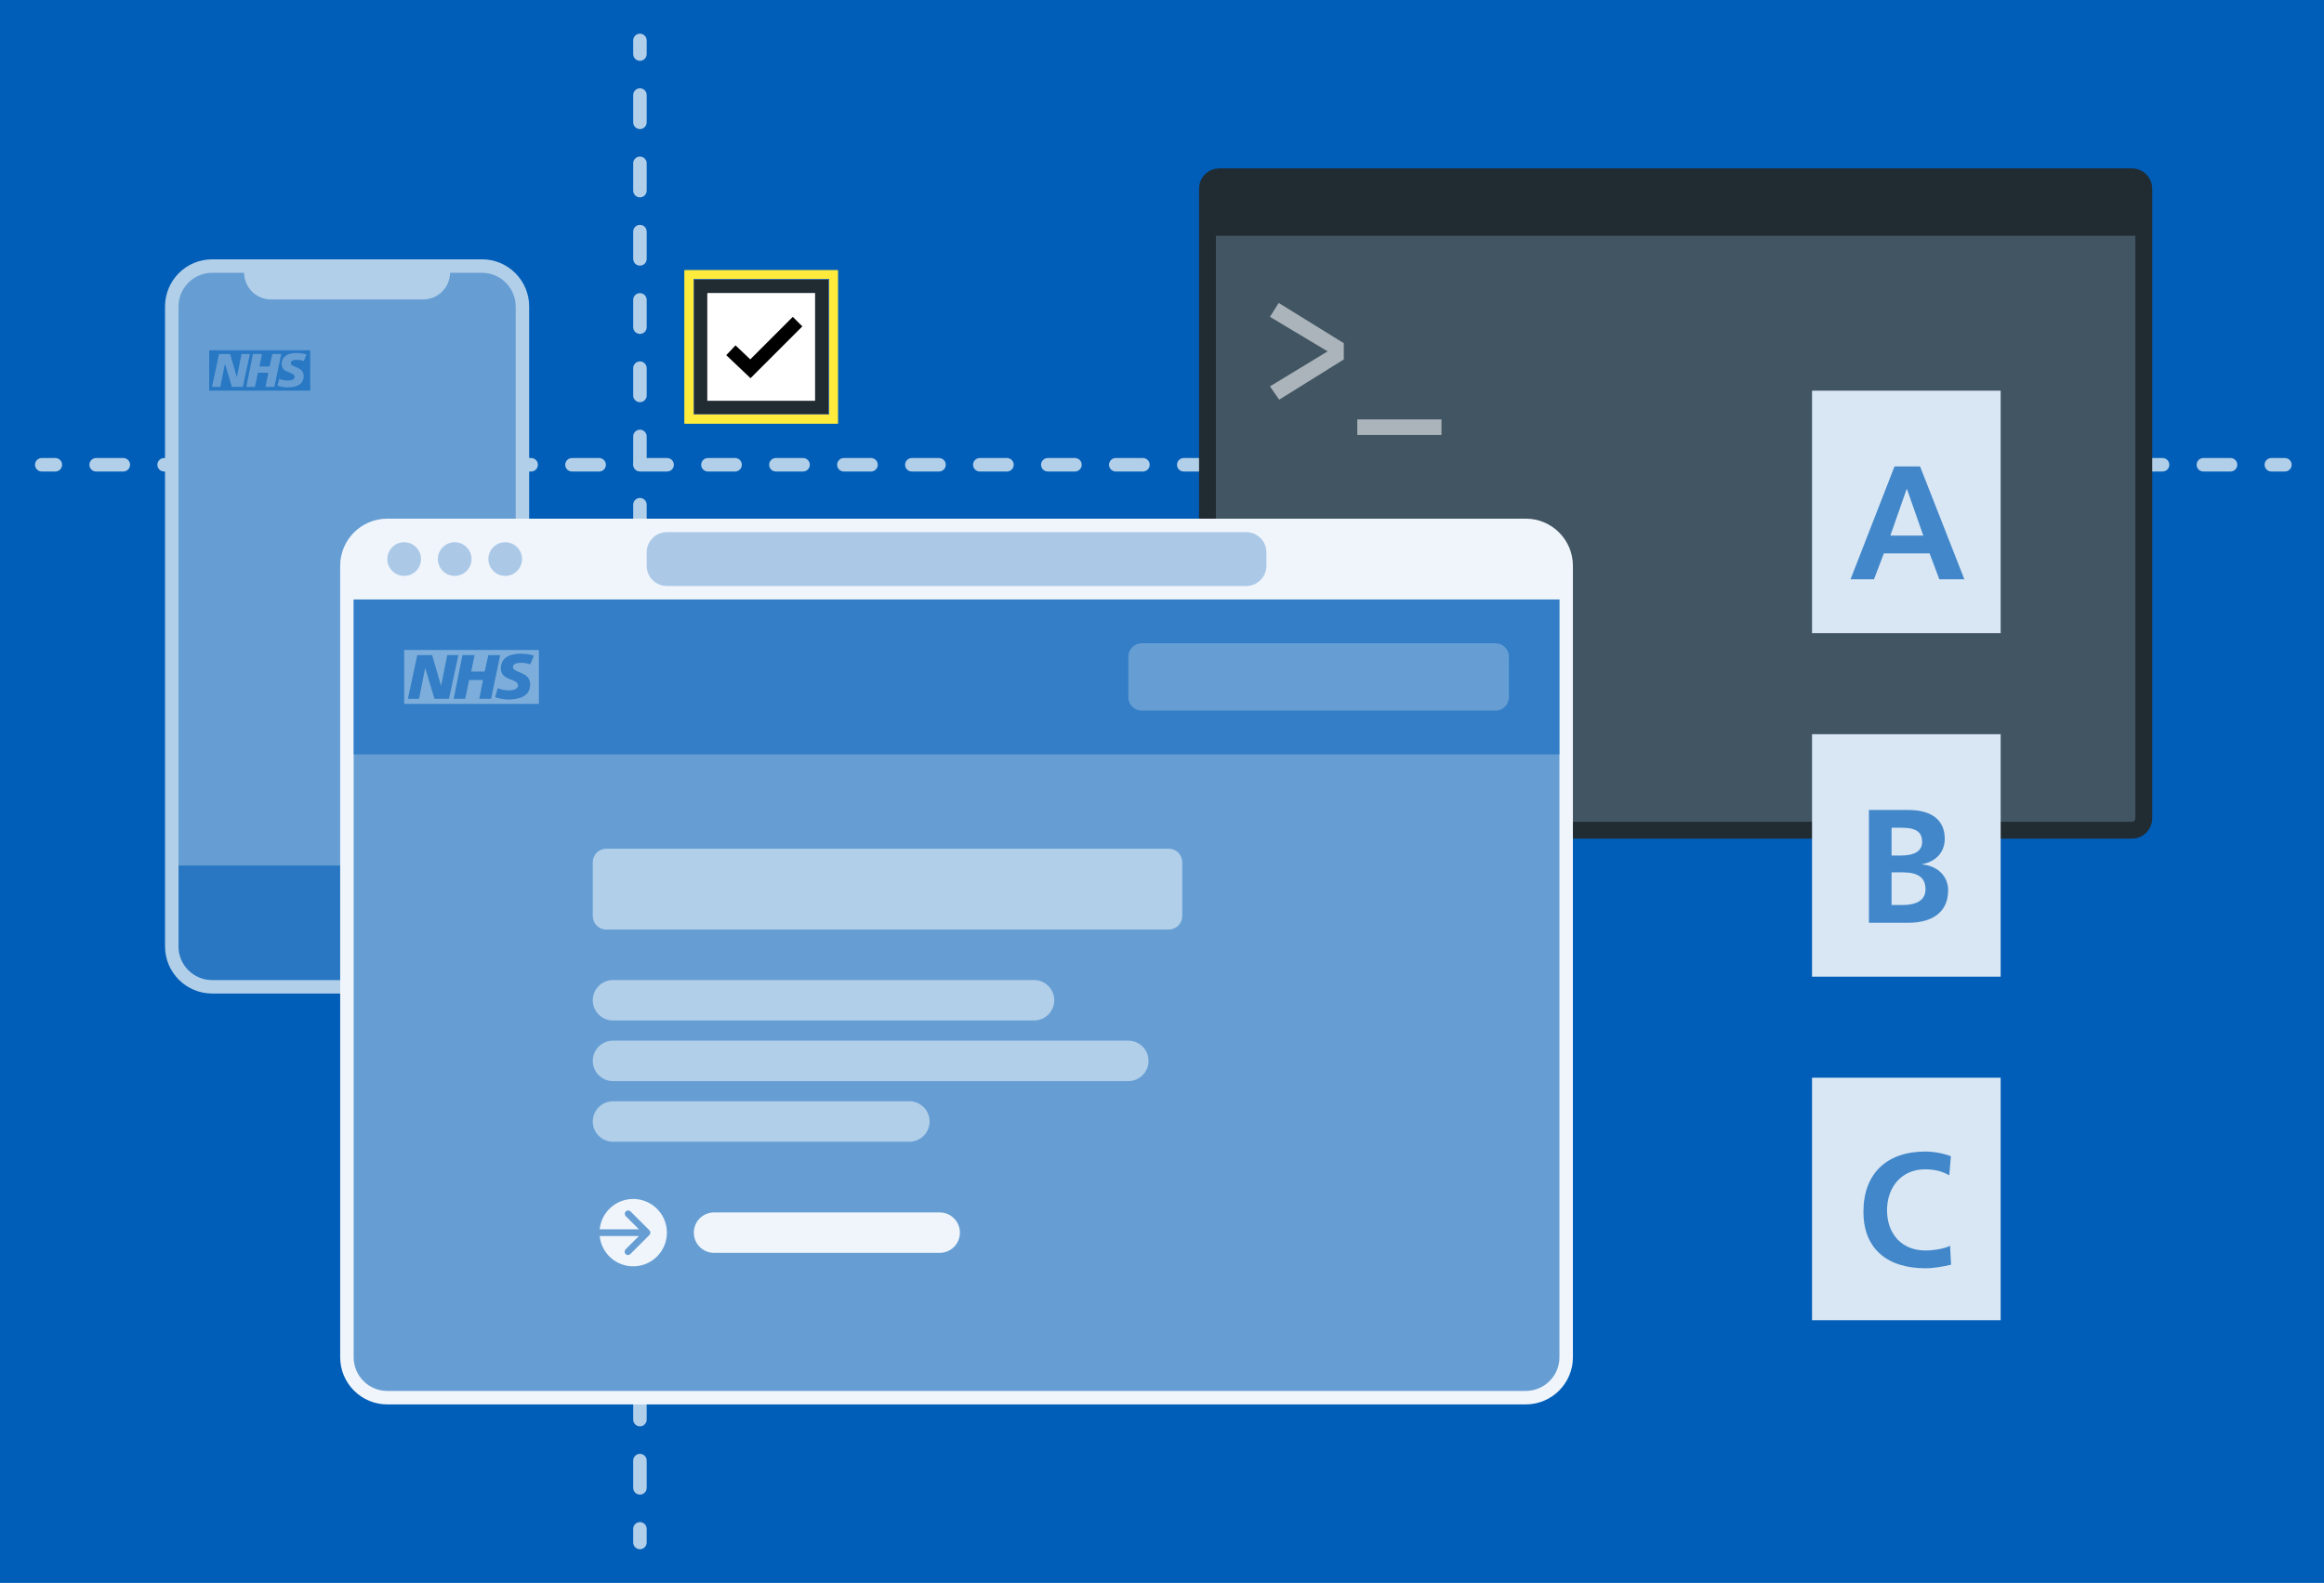
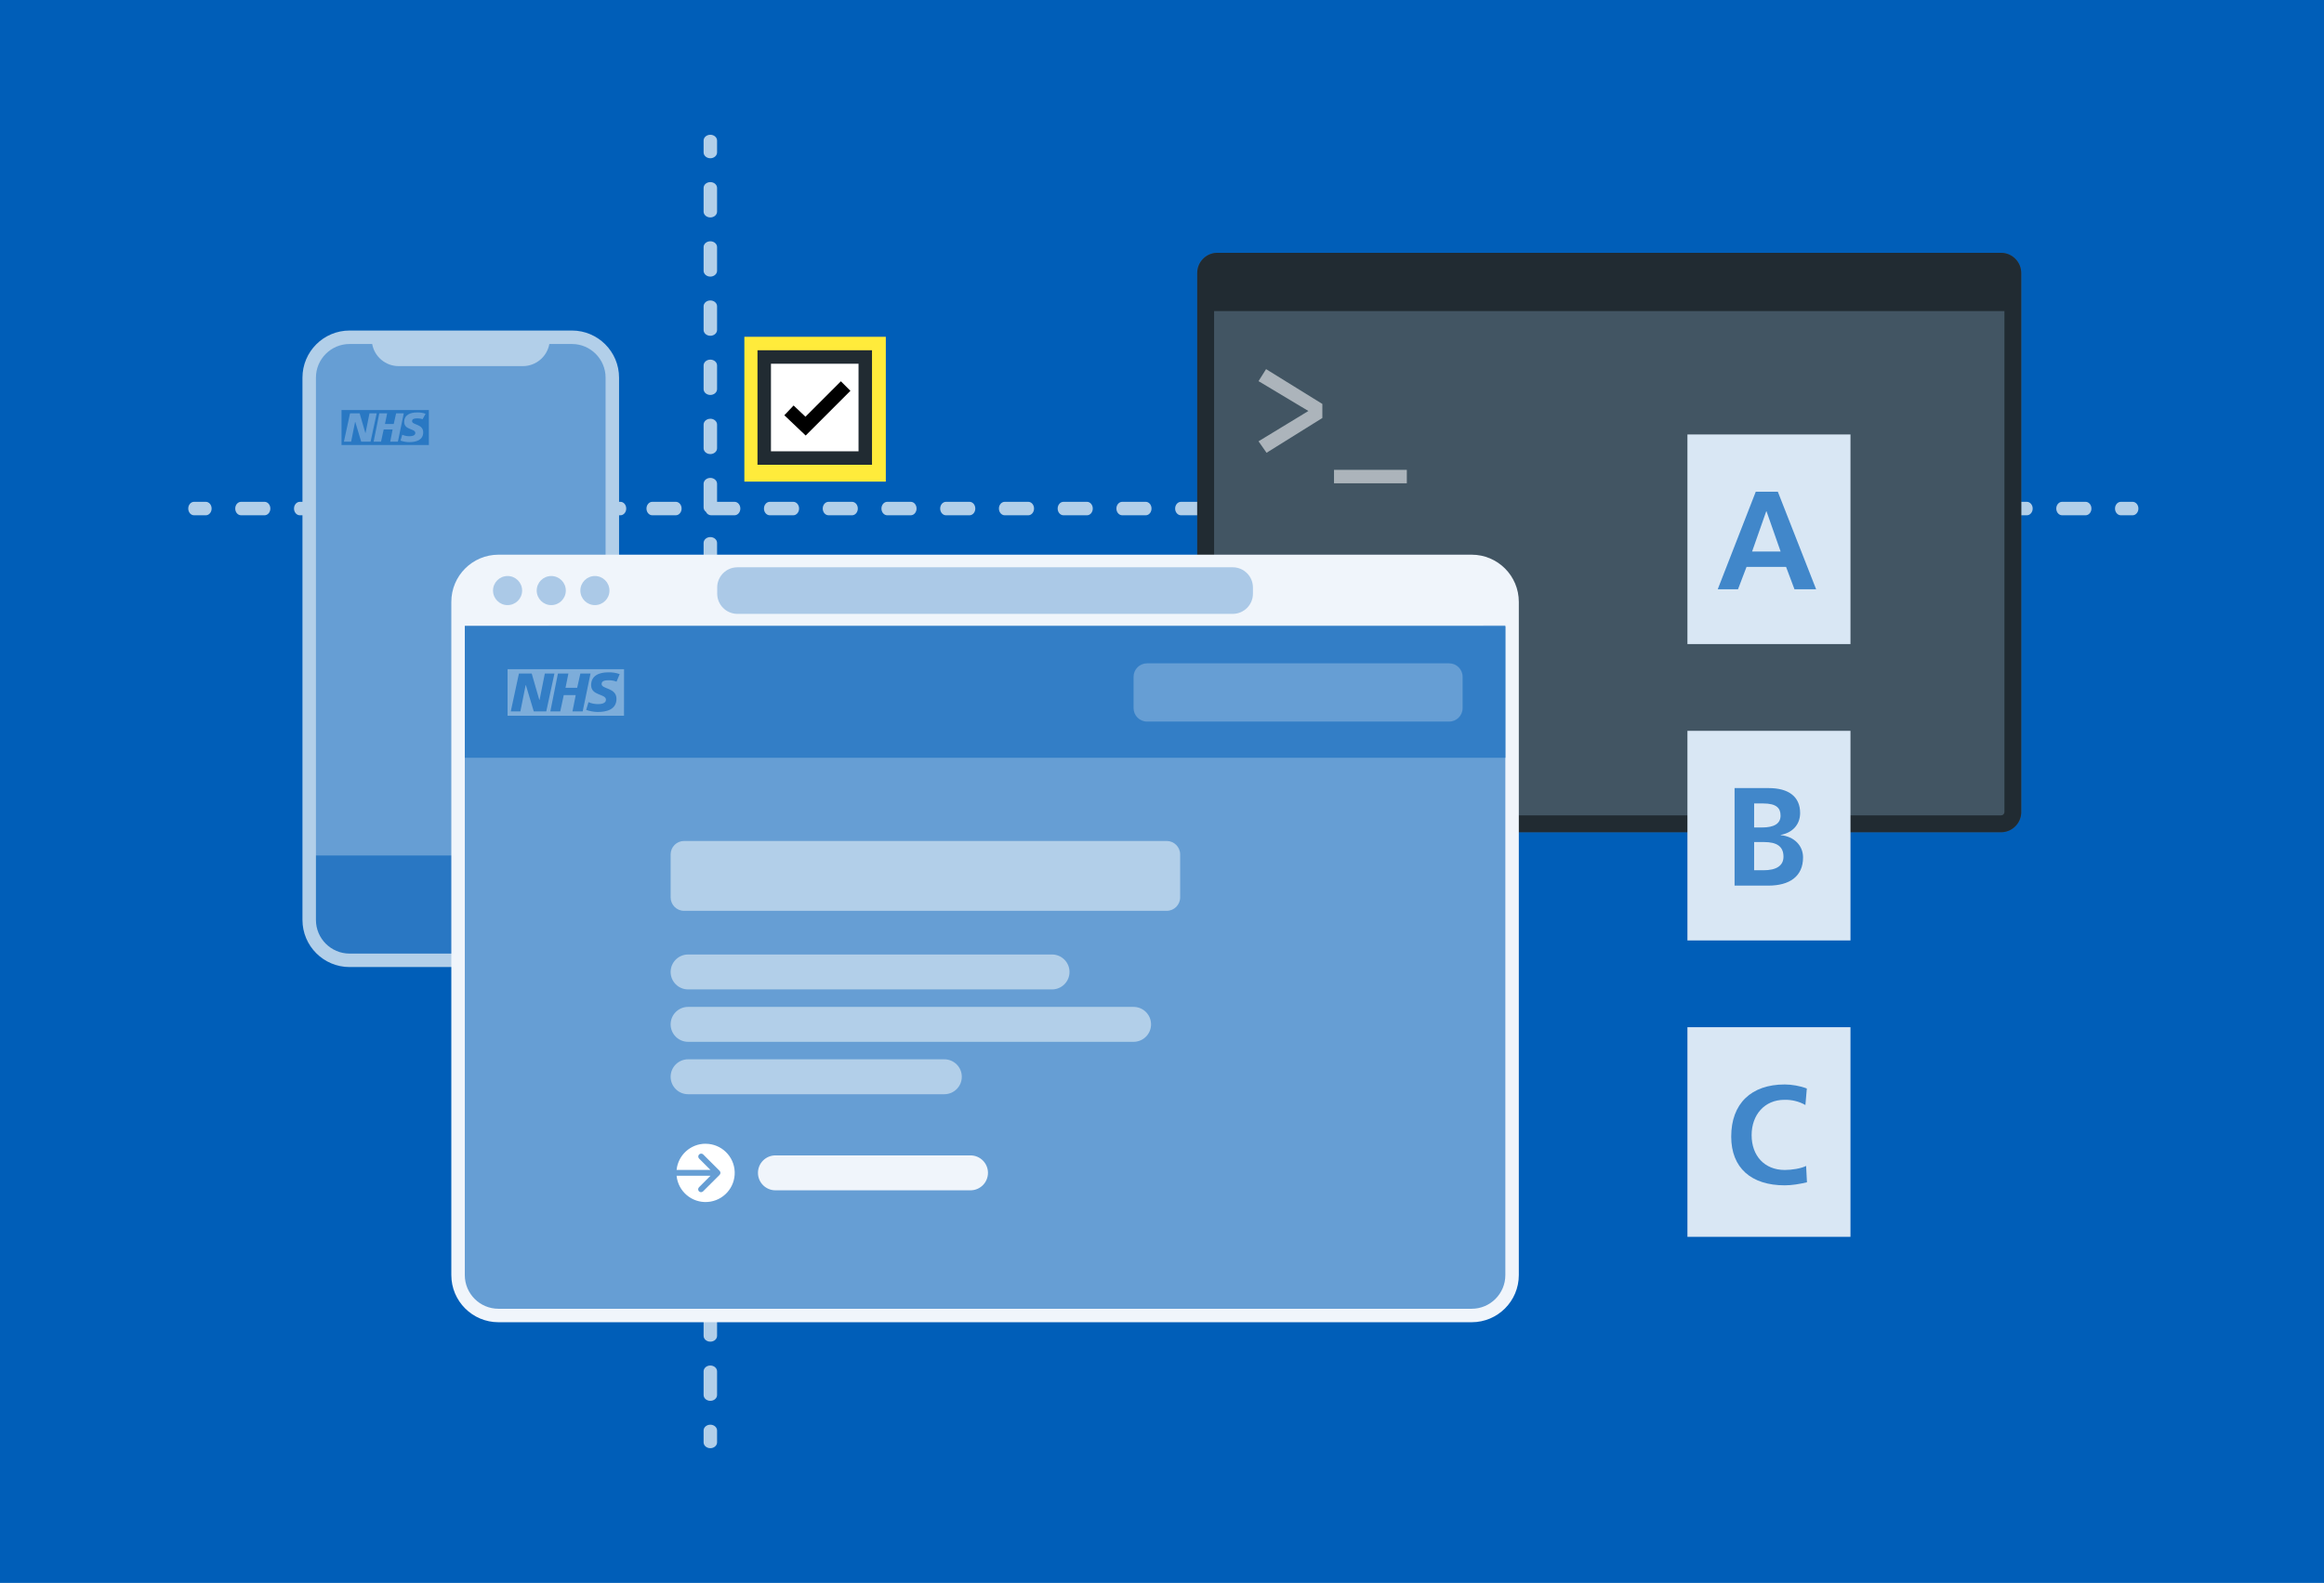
- <svg xmlns="http://www.w3.org/2000/svg" width="690" height="470" viewBox="0 0 690 470" fill="none">
-   <rect width="690" height="470" fill="#005EB8" />
-   <path d="M16.435 136C17.539 136 18.435 136.895 18.435 138C18.435 139.105 17.539 140 16.435 140H12.398C11.294 140 10.398 139.105 10.398 138C10.398 136.895 11.294 136 12.398 136H16.435ZM36.616 136C37.721 136 38.616 136.895 38.616 138C38.616 139.105 37.721 140 36.616 140H28.544C27.439 140 26.544 139.105 26.544 138C26.544 136.895 27.439 136 28.544 136H36.616ZM56.799 136C57.903 136 58.799 136.896 58.799 138C58.799 139.104 57.903 140 56.799 140H48.726C47.621 140 46.726 139.105 46.726 138C46.726 136.895 47.621 136 48.726 136H56.799ZM76.981 136C78.085 136 78.981 136.896 78.981 138C78.981 139.104 78.085 140 76.981 140H68.907C67.803 140 66.907 139.104 66.907 138C66.907 136.896 67.803 136 68.907 136H76.981ZM97.162 136C98.267 136 99.162 136.895 99.162 138C99.162 139.105 98.267 140 97.162 140H89.089C87.984 140 87.089 139.104 87.089 138C87.089 136.896 87.984 136 89.089 136H97.162ZM117.344 136C118.448 136 119.344 136.895 119.344 138C119.344 139.105 118.448 140 117.344 140H109.271C108.167 140 107.271 139.105 107.271 138C107.271 136.895 108.167 136 109.271 136H117.344ZM137.525 136C138.63 136 139.525 136.895 139.525 138C139.525 139.105 138.63 140 137.525 140H129.453C128.349 140 127.453 139.105 127.453 138C127.453 136.895 128.349 136 129.453 136H137.525ZM157.708 136C158.812 136 159.708 136.896 159.708 138C159.708 139.104 158.812 140 157.708 140H149.635C148.53 140 147.635 139.105 147.635 138C147.635 136.895 148.53 136 149.635 136H157.708ZM177.89 136C178.994 136 179.89 136.896 179.89 138C179.89 139.104 178.994 140 177.89 140H169.816C168.712 140 167.816 139.104 167.816 138C167.816 136.896 168.712 136 169.816 136H177.89ZM198.071 136C199.176 136 200.071 136.895 200.071 138C200.071 139.105 199.176 140 198.071 140H189.998C188.894 140 187.998 139.104 187.998 138C187.998 136.896 188.894 136 189.998 136H198.071ZM218.253 136C219.357 136 220.253 136.895 220.253 138C220.253 139.105 219.357 140 218.253 140H210.181C209.076 140 208.181 139.105 208.181 138C208.181 136.895 209.076 136 210.181 136H218.253ZM238.435 136C239.539 136 240.435 136.895 240.435 138C240.435 139.105 239.539 140 238.435 140H230.362C229.258 140 228.362 139.105 228.362 138C228.362 136.895 229.258 136 230.362 136H238.435ZM258.616 136C259.721 136 260.616 136.895 260.616 138C260.616 139.105 259.721 140 258.616 140H250.544C249.439 140 248.544 139.105 248.544 138C248.544 136.895 249.439 136 250.544 136H258.616ZM278.799 136C279.903 136 280.799 136.896 280.799 138C280.799 139.104 279.903 140 278.799 140L270.726 140C269.621 140 268.726 139.105 268.726 138C268.726 136.895 269.621 136 270.726 136L278.799 136ZM298.98 136C300.085 136 300.98 136.896 300.98 138C300.98 139.104 300.085 140 298.98 140H290.907C289.803 140 288.907 139.104 288.907 138C288.907 136.896 289.803 136 290.907 136H298.98ZM319.162 136C320.267 136 321.162 136.895 321.162 138C321.162 139.105 320.267 140 319.162 140H311.089C309.984 140 309.089 139.104 309.089 138C309.089 136.896 309.984 136 311.089 136H319.162ZM339.344 136C340.448 136 341.344 136.895 341.344 138C341.344 139.105 340.448 140 339.344 140H331.271C330.167 140 329.271 139.105 329.271 138C329.271 136.895 330.167 136 331.271 136H339.344ZM359.525 136C360.63 136 361.525 136.895 361.525 138C361.525 139.105 360.63 140 359.525 140H351.453C350.349 140 349.453 139.105 349.453 138C349.453 136.895 350.349 136 351.453 136H359.525ZM379.708 136C380.812 136 381.708 136.896 381.708 138C381.708 139.104 380.812 140 379.708 140H371.635C370.53 140 369.635 139.105 369.635 138C369.635 136.895 370.53 136 371.635 136H379.708ZM399.89 136C400.994 136 401.89 136.896 401.89 138C401.89 139.104 400.994 140 399.89 140H391.816C390.712 140 389.816 139.104 389.816 138C389.816 136.896 390.712 136 391.816 136H399.89ZM420.071 136C421.176 136 422.071 136.895 422.071 138C422.071 139.105 421.176 140 420.071 140H411.998C410.894 140 409.998 139.104 409.998 138C409.998 136.896 410.894 136 411.998 136H420.071ZM440.253 136C441.358 136 442.253 136.895 442.253 138C442.253 139.105 441.358 140 440.253 140H432.181C431.076 140 430.181 139.105 430.181 138C430.181 136.895 431.076 136 432.181 136H440.253ZM460.435 136C461.539 136 462.435 136.895 462.435 138C462.435 139.105 461.539 140 460.435 140L452.362 140C451.258 140 450.362 139.105 450.362 138C450.362 136.895 451.258 136 452.362 136H460.435ZM480.616 136C481.721 136 482.616 136.895 482.616 138C482.616 139.105 481.721 140 480.616 140H472.544C471.439 140 470.544 139.105 470.544 138C470.544 136.895 471.439 136 472.544 136H480.616ZM500.799 136C501.903 136 502.799 136.896 502.799 138C502.799 139.104 501.903 140 500.799 140H492.726C491.621 140 490.726 139.105 490.726 138C490.726 136.895 491.621 136 492.726 136H500.799ZM520.98 136C522.085 136 522.98 136.895 522.98 138C522.98 139.105 522.085 140 520.98 140H512.907C511.803 140 510.907 139.104 510.907 138C510.907 136.896 511.803 136 512.907 136H520.98ZM541.162 136C542.267 136 543.162 136.895 543.162 138C543.162 139.105 542.267 140 541.162 140H533.09C531.985 140 531.09 139.105 531.09 138C531.09 136.895 531.985 136 533.09 136H541.162ZM561.344 136C562.448 136 563.344 136.895 563.344 138C563.344 139.105 562.448 140 561.344 140H553.271C552.167 140 551.271 139.105 551.271 138C551.271 136.895 552.167 136 553.271 136H561.344ZM581.525 136C582.63 136 583.525 136.895 583.525 138C583.525 139.105 582.63 140 581.525 140H573.453C572.349 140 571.453 139.105 571.453 138C571.453 136.895 572.349 136 573.453 136H581.525ZM601.708 136C602.812 136 603.708 136.896 603.708 138C603.708 139.104 602.812 140 601.708 140H593.635C592.53 140 591.635 139.105 591.635 138C591.635 136.895 592.53 136 593.635 136H601.708ZM621.89 136C622.994 136 623.89 136.896 623.89 138C623.89 139.104 622.994 140 621.89 140H613.816C612.712 140 611.816 139.104 611.816 138C611.816 136.896 612.712 136 613.816 136H621.89ZM642.071 136C643.176 136 644.071 136.895 644.071 138C644.071 139.105 643.176 140 642.071 140H633.998C632.894 140 631.998 139.104 631.998 138C631.998 136.896 632.894 136 633.998 136H642.071ZM662.253 136C663.357 136 664.253 136.895 664.253 138C664.253 139.105 663.357 140 662.253 140H654.181C653.076 140 652.181 139.105 652.181 138C652.181 136.895 653.076 136 654.181 136H662.253ZM678.398 136C679.503 136 680.398 136.895 680.398 138C680.398 139.105 679.503 140 678.398 140H674.362C673.258 140 672.362 139.105 672.362 138C672.362 136.895 673.258 136 674.362 136H678.398Z" fill="#B2CFE9" />
-   <path d="M192 16.055C192 17.159 191.105 18.055 190 18.055C188.895 18.055 188 17.159 188 16.055L188 12C188 10.895 188.895 10 190 10C191.105 10 192 10.895 192 12L192 16.055ZM192 36.327C192 37.432 191.105 38.327 190 38.327C188.895 38.327 188 37.432 188 36.327L188 28.218C188 27.113 188.896 26.218 190 26.218C191.104 26.218 192 27.113 192 28.218L192 36.327ZM192 56.6C192 57.704 191.105 58.6 190 58.6C188.895 58.6 188 57.704 188 56.6L188 48.491C188 47.387 188.895 46.491 190 46.491C191.105 46.491 192 47.387 192 48.491L192 56.6ZM192 76.873C192 77.978 191.104 78.873 190 78.873C188.896 78.873 188 77.978 188 76.873L188 68.764C188 67.659 188.895 66.764 190 66.764C191.105 66.764 192 67.659 192 68.764L192 76.873ZM192 97.145C192 98.25 191.105 99.145 190 99.145C188.895 99.145 188 98.25 188 97.145L188 89.036C188 87.932 188.896 87.036 190 87.036C191.104 87.036 192 87.932 192 89.036L192 97.145ZM192 117.418C192 118.523 191.105 119.418 190 119.418C188.895 119.418 188 118.523 188 117.418L188 109.31C188 108.205 188.895 107.31 190 107.31C191.105 107.31 192 108.205 192 109.31L192 117.418ZM192 137.69C192 138.795 191.105 139.69 190 139.69C188.895 139.69 188 138.795 188 137.69L188 129.582C188 128.477 188.895 127.582 190 127.582C191.105 127.582 192 128.477 192 129.582L192 137.69ZM192 157.964C192 159.068 191.104 159.964 190 159.964C188.896 159.964 188 159.068 188 157.964L188 149.854C188 148.75 188.895 147.854 190 147.854C191.105 147.854 192 148.75 192 149.854L192 157.964ZM192 178.236C192 179.341 191.105 180.236 190 180.236C188.895 180.236 188 179.341 188 178.236L188 170.127C188 169.023 188.896 168.127 190 168.127C191.104 168.127 192 169.023 192 170.127L192 178.236ZM192 198.509C192 199.613 191.105 200.509 190 200.509C188.895 200.509 188 199.613 188 198.509L188 190.4C188 189.296 188.895 188.4 190 188.4C191.105 188.4 192 189.296 192 190.4L192 198.509ZM192 218.782C192 219.887 191.104 220.782 190 220.782C188.896 220.782 188 219.887 188 218.782L188 210.673C188 209.568 188.895 208.673 190 208.673C191.105 208.673 192 209.568 192 210.673L192 218.782ZM192 239.055C192 240.159 191.105 241.055 190 241.055C188.895 241.055 188 240.159 188 239.055L188 230.945C188 229.841 188.895 228.945 190 228.945C191.105 228.945 192 229.841 192 230.945L192 239.055ZM192 259.327C192 260.432 191.105 261.327 190 261.327C188.895 261.327 188 260.432 188 259.327L188 251.218C188 250.113 188.896 249.218 190 249.218C191.104 249.218 192 250.113 192 251.218L192 259.327ZM192 279.6C192 280.704 191.105 281.6 190 281.6C188.895 281.6 188 280.704 188 279.6L188 271.491C188 270.387 188.895 269.491 190 269.491C191.105 269.491 192 270.387 192 271.491L192 279.6ZM192 299.873C192 300.977 191.104 301.873 190 301.873C188.896 301.873 188 300.977 188 299.873L188 291.764C188 290.659 188.895 289.764 190 289.764C191.105 289.764 192 290.659 192 291.764L192 299.873ZM192 320.146C192 321.25 191.105 322.146 190 322.146C188.895 322.146 188 321.25 188 320.146L188 312.036C188 310.932 188.895 310.036 190 310.036C191.104 310.036 192 310.932 192 312.036L192 320.146ZM192 340.418C192 341.523 191.105 342.418 190 342.418C188.895 342.418 188 341.523 188 340.418L188 332.31C188 331.205 188.895 330.31 190 330.31C191.105 330.31 192 331.205 192 332.31L192 340.418ZM192 360.691C192 361.796 191.104 362.691 190 362.691C188.896 362.691 188 361.796 188 360.691L188 352.582C188 351.477 188.895 350.582 190 350.582C191.105 350.582 192 351.477 192 352.582L192 360.691ZM192 380.964C192 382.068 191.104 382.964 190 382.964C188.895 382.964 188 382.068 188 380.964L188 372.854C188 371.75 188.895 370.854 190 370.854C191.105 370.854 192 371.75 192 372.854L192 380.964ZM192 401.236C192 402.341 191.105 403.236 190 403.236C188.895 403.236 188 402.341 188 401.236L188 393.127C188 392.023 188.896 391.127 190 391.127C191.104 391.127 192 392.023 192 393.127L192 401.236ZM192 421.509C192 422.613 191.105 423.509 190 423.509C188.895 423.509 188 422.613 188 421.509L188 413.4C188 412.296 188.895 411.4 190 411.4C191.105 411.4 192 412.296 192 413.4L192 421.509ZM192 441.782C192 442.887 191.104 443.782 190 443.782C188.896 443.782 188 442.887 188 441.782L188 433.673C188 432.568 188.895 431.673 190 431.673C191.105 431.673 192 432.568 192 433.673L192 441.782ZM192 458C192 459.105 191.105 460 190 460C188.895 460 188 459.105 188 458L188 453.945C188 452.841 188.895 451.945 190 451.945C191.104 451.945 192 452.841 192 453.945L192 458Z" fill="#B2CFE9" />
-   <rect x="51" y="79" width="104.108" height="214" rx="12" fill="#669ED4" stroke="#B2CFE9" stroke-width="4" stroke-linejoin="round" />
-   <path d="M92.109 116H62.109V104H92.109V116ZM87.985 104.825C85.811 104.825 83.636 105.575 83.636 108.125C83.636 110.9 87.46 110.301 87.461 111.875C87.461 112.85 86.185 113 85.36 113C84.536 113 83.486 112.775 82.961 112.476L82.36 114.5C83.185 114.8 84.385 115.025 85.36 115.025C87.685 115.025 90.16 114.35 90.16 111.65C90.16 108.725 86.336 109.175 86.336 107.825C86.336 107 87.161 106.851 88.211 106.851C89.064 106.851 89.687 107.023 90.182 107.217L90.985 105.275C90.31 104.975 89.185 104.825 87.985 104.825ZM65.035 105.125L62.935 114.875H65.41L66.761 108.125H66.836L68.86 114.875H72.086L74.186 105.125H71.711L70.36 111.875H70.285L68.336 105.125H65.035ZM75.086 105.125L73.136 114.875H75.686L76.586 110.676H79.66L78.836 114.875H81.461L83.485 105.125H80.86L80.035 108.801H77.035L77.785 105.125H75.086Z" fill="#2978C3" />
-   <path opacity="0.6" d="M153 281C153 286.523 148.523 291 143 291L63 291C57.477 291 53 286.523 53 281L53 257L153 257L153 281Z" fill="#005EB8" />
-   <path d="M133.127 79.5V80.915C133.127 85.057 129.769 88.415 125.627 88.415H80.484C76.342 88.415 72.984 85.057 72.984 80.915V79.5H133.127Z" fill="#B2CFE9" stroke="#B2CFE9" />
-   <rect x="358.5" y="52.5" width="278" height="194" rx="3.5" fill="#425563" stroke="#212B32" stroke-width="5" stroke-linejoin="round" />
-   <rect x="359" y="54" width="276" height="16" fill="#212B32" />
-   <path opacity="0.7" d="M379.65 89.95L398.975 101.9V106.725L379.8 118.675L377.05 114.725L394.175 104.325L377.05 94.075L379.65 89.95ZM402.98 129.15V124.525H427.98V129.15H402.98Z" fill="#D8DDE0" />
-   <rect x="103" y="156" width="362" height="259" rx="12" fill="#669ED4" stroke="#F0F5FB" stroke-width="4" stroke-linejoin="round" />
-   <path d="M465 178L103 178L103 164C103 159.582 106.582 156 111 156L457 156C461.418 156 465 159.582 465 164L465 178Z" fill="#F0F5FB" />
-   <rect x="192" y="158" width="184" height="16" rx="6" fill="#669ED4" fill-opacity="0.5" />
-   <circle cx="120" cy="166" r="5" fill="#669ED4" fill-opacity="0.5" />
-   <circle cx="135" cy="166" r="5" fill="#669ED4" fill-opacity="0.5" />
-   <circle cx="150" cy="166" r="5" fill="#669ED4" fill-opacity="0.5" />
-   <rect opacity="0.5" x="105" y="178" width="358" height="46" fill="#005EB8" />
-   <path d="M160 209H120V193H160V209ZM154.5 194.101C151.6 194.101 148.7 195.1 148.7 198.5C148.7 202.2 153.8 201.4 153.801 203.5C153.801 204.8 152.1 205 151 205C149.9 205 148.501 204.701 147.801 204.301L147 207C148.1 207.4 149.7 207.7 151 207.7C154.1 207.7 157.4 206.8 157.4 203.2C157.4 199.301 152.301 199.9 152.301 198.101C152.301 197.001 153.401 196.801 154.801 196.801C155.938 196.801 156.769 197.03 157.428 197.288L158.5 194.7C157.6 194.3 156.1 194.101 154.5 194.101ZM123.9 194.5L121.101 207.5H124.4L126.2 198.5H126.301L129 207.5H133.301L136.101 194.5H132.801L131 203.5H130.9L128.301 194.5H123.9ZM137.301 194.5L134.7 207.5H138.101L139.301 201.9H143.4L142.301 207.5H145.801L148.5 194.5H145L143.9 199.4H139.9L140.9 194.5H137.301Z" fill="#7DADDA" />
-   <rect x="176" y="252" width="175" height="24" rx="4" fill="#B2CFE9" />
-   <rect x="335" y="191" width="113" height="20" rx="4" fill="#669ED4" />
-   <rect x="176" y="291" width="137" height="12" rx="6" fill="#B2CFE9" />
-   <rect x="176" y="309" width="165" height="12" rx="6" fill="#B2CFE9" />
-   <rect x="176" y="327" width="100" height="12" rx="6" fill="#B2CFE9" />
-   <rect opacity="0.9" x="206" y="360" width="79" height="12" rx="6" fill="white" />
-   <g opacity="0.9">
-     <path d="M188.001 356C185.522 356 183.131 356.921 181.292 358.584C179.454 360.247 178.299 362.533 178.051 365H189.691L185.741 361.05C185.577 360.859 185.491 360.613 185.501 360.361C185.511 360.109 185.615 359.871 185.793 359.692C185.971 359.514 186.21 359.41 186.462 359.4C186.713 359.391 186.959 359.476 187.151 359.64L192.811 365.29C192.905 365.383 192.979 365.494 193.03 365.615C193.08 365.737 193.107 365.868 193.107 366C193.107 366.132 193.08 366.263 193.03 366.385C192.979 366.506 192.905 366.617 192.811 366.71L187.151 372.36C186.963 372.546 186.71 372.651 186.446 372.651C186.182 372.651 185.928 372.546 185.741 372.36C185.555 372.173 185.45 371.919 185.45 371.655C185.45 371.391 185.555 371.137 185.741 370.95L189.691 367H178.051C178.244 368.925 178.992 370.753 180.204 372.262C181.416 373.771 183.04 374.896 184.878 375.5C186.716 376.104 188.691 376.162 190.561 375.667C192.432 375.171 194.119 374.143 195.417 372.708C196.715 371.273 197.569 369.492 197.875 367.581C198.181 365.67 197.926 363.712 197.141 361.943C196.356 360.174 195.074 358.671 193.452 357.616C191.83 356.562 189.936 356 188.001 356V356Z" fill="white" />
-   </g>
-   <rect x="538" y="116" width="56" height="72" fill="#D9E7F4" />
-   <path opacity="0.7" d="M583.224 172H575.784L572.904 164.32H559.32L556.392 172H549.432L562.488 138.496H570.072L583.224 172ZM571.032 159.04L566.184 145.216H566.088L561.24 159.04H571.032Z" fill="#005EB8" />
-   <rect x="538" y="218" width="56" height="72" fill="#D9E7F4" />
-   <path opacity="0.7" d="M566.456 274H554.888V240.496H566.6C573.416 240.496 577.4 243.424 577.4 249.04C577.4 252.928 574.904 255.808 570.728 256.576V256.672C575.384 257.104 578.408 260.272 578.408 264.304C578.408 270.88 573.704 274 566.456 274ZM561.608 254.032H564.248C568.664 254.032 570.68 252.592 570.68 249.952C570.68 247.408 569.336 245.776 564.68 245.776H561.608V254.032ZM561.608 268.72H564.824C569.192 268.72 571.688 267.184 571.688 264.064C571.688 260.56 569.432 259.024 564.968 259.024H561.608V268.72Z" fill="#005EB8" />
-   <rect x="538" y="320" width="56" height="72" fill="#D9E7F4" />
-   <path opacity="0.7" d="M578.984 369.904L579.272 375.52C576.776 376.096 574.184 376.576 571.64 376.576C560.168 376.576 553.256 370.624 553.256 359.824C553.256 348.496 560.12 341.92 571.64 341.92C573.944 341.92 576.92 342.4 579.224 343.312L578.744 348.976C576.296 347.584 573.992 347.2 571.496 347.2C564.728 347.2 560.264 352.336 560.264 359.344C560.264 366.4 564.68 371.296 571.64 371.296C573.992 371.296 577.208 370.816 578.984 369.904Z" fill="#005EB8" />
-   <g filter="url(#filter0_d_3635_2496)">
-     <rect x="206" y="83" width="40" height="40" fill="white" />
-     <rect x="208" y="85" width="36" height="36" stroke="#212B32" stroke-width="4" />
-   </g>
-   <path d="M217 104L222.797 109.5L236.797 95.5" stroke="black" stroke-width="4" />
-   <defs>
-     <filter id="filter0_d_3635_2496" x="202" y="79" width="48" height="48" filterUnits="userSpaceOnUse" color-interpolation-filters="sRGB">
-       <feFlood flood-opacity="0" result="BackgroundImageFix" />
-       <feColorMatrix in="SourceAlpha" type="matrix" values="0 0 0 0 0 0 0 0 0 0 0 0 0 0 0 0 0 0 127 0" result="hardAlpha" />
-       <feMorphology radius="4" operator="dilate" in="SourceAlpha" result="effect1_dropShadow_3635_2496" />
-       <feOffset />
-       <feComposite in2="hardAlpha" operator="out" />
-       <feColorMatrix type="matrix" values="0 0 0 0 1 0 0 0 0 0.922 0 0 0 0 0.231 0 0 0 1 0" />
-       <feBlend mode="normal" in2="BackgroundImageFix" result="effect1_dropShadow_3635_2496" />
-       <feBlend mode="normal" in="SourceGraphic" in2="effect1_dropShadow_3635_2496" result="shape" />
-     </filter>
-   </defs>
+ <svg xmlns="http://www.w3.org/2000/svg" width="690" height="470" fill="none" viewBox="0 0 690 470">
+   <path fill="#005eb8" d="M0 0h690v470H0z" />
+   <path fill="#b2cfe9" d="M210.9 423.02c1.1 0 2 .78 2 1.73v3.52c0 .95-.9 1.73-2 1.73s-2-.78-2-1.73v-3.52c0-.95.9-1.73 2-1.73m0-17.57c1.1 0 2 .78 2 1.73v7.03c0 .96-.9 1.73-2 1.73s-2-.77-2-1.73v-7.03c0-.95.9-1.73 2-1.73m0-17.57c1.1 0 2 .78 2 1.73v7.03c0 .96-.9 1.73-2 1.73s-2-.77-2-1.73v-7.03c0-.95.9-1.73 2-1.73m0-17.57c1.1 0 2 .78 2 1.73v7.03c0 .96-.9 1.74-2 1.74s-2-.78-2-1.74v-7.03c0-.95.9-1.73 2-1.73m0-17.57c1.1 0 2 .78 2 1.73v7.03c0 .96-.9 1.74-2 1.74s-2-.78-2-1.74v-7.03c0-.95.9-1.73 2-1.73m0-17.57c1.1 0 2 .78 2 1.73v7.03c0 .96-.9 1.74-2 1.74s-2-.78-2-1.74v-7.03c0-.95.9-1.73 2-1.73m0-17.57c1.1 0 2 .78 2 1.73v7.03c0 .96-.9 1.74-2 1.74s-2-.78-2-1.74v-7.03c0-.95.9-1.73 2-1.73m0-17.57c1.1 0 2 .78 2 1.74v7.02c0 .96-.9 1.74-2 1.74s-2-.78-2-1.74v-7.03c0-.95.9-1.73 2-1.73m0-17.57c1.1 0 2 .78 2 1.74v7.02c0 .96-.9 1.74-2 1.74s-2-.78-2-1.74v-7.03c0-.95.9-1.73 2-1.73m0-17.57c1.1 0 2 .78 2 1.74v7.02c0 .96-.9 1.74-2 1.74s-2-.78-2-1.74v-7.02c0-.96.9-1.74 2-1.74m0-17.57c1.1 0 2 .78 2 1.74v7.02c0 .96-.9 1.74-2 1.74s-2-.78-2-1.74v-7.02c0-.96.9-1.74 2-1.74m0-17.57c1.1 0 2 .78 2 1.74v7.02c0 .96-.9 1.74-2 1.74s-2-.78-2-1.74v-7.02c0-.96.9-1.74 2-1.74m0-17.57c1.1 0 2 .78 2 1.74v7.02c0 .96-.9 1.74-2 1.74s-2-.78-2-1.74v-7.02c0-.96.9-1.74 2-1.74m0-17.57c1.1 0 2 .78 2 1.74v7.02c0 .96-.9 1.74-2 1.74s-2-.78-2-1.74v-7.02c0-.96.9-1.74 2-1.74m0-17.57c1.1 0 2 .78 2 1.74v7.03c0 .95-.9 1.73-2 1.73s-2-.78-2-1.73v-7.03c0-.96.9-1.74 2-1.74m0-17.57c1.1 0 2 .78 2 1.74v7.03c0 .95-.9 1.73-2 1.73s-2-.78-2-1.73v-7.03c0-.96.9-1.74 2-1.74M61.1 149c.96 0 1.73.9 1.73 2s-.77 2-1.73 2h-3.48c-.96 0-1.73-.9-1.73-2s.77-2 1.73-2zm17.45 0c.95 0 1.72.9 1.72 2s-.77 2-1.72 2h-6.98c-.96 0-1.73-.9-1.73-2s.77-2 1.73-2zM96 149c.95 0 1.72.9 1.72 2s-.77 2-1.72 2h-6.98c-.95 0-1.73-.9-1.73-2s.78-2 1.73-2zm17.44 0c.95 0 1.73.9 1.73 2s-.78 2-1.73 2h-6.98c-.95 0-1.73-.9-1.73-2s.78-2 1.73-2zm17.44 0c.95 0 1.73.9 1.73 2s-.78 2-1.73 2h-6.98c-.95 0-1.73-.9-1.73-2s.78-2 1.73-2zm17.44 0c.95 0 1.73.9 1.73 2s-.78 2-1.73 2h-6.98c-.95 0-1.73-.9-1.73-2s.78-2 1.73-2zm17.44 0c.95 0 1.73.9 1.73 2s-.78 2-1.73 2h-6.98c-.95 0-1.72-.9-1.72-2s.77-2 1.72-2zm18.44 0c.96 0 1.73.9 1.73 2s-.78 2-1.73 2h-6.98c-.95 0-1.72-.9-1.72-2s.77-2 1.72-2zm16.44 0c.96 0 1.73.9 1.73 2s-.78 2-1.73 2h-6.98c-.95 0-1.72-.9-1.72-2s.77-2 1.72-2zm10.26-7.1c1.1 0 2 .78 2 1.74V149h5.18c.96 0 1.73.9 1.73 2s-.77 2-1.73 2h-6.98a1.7 1.7 0 0 1-1.5-1.02c-.43-.31-.7-.79-.7-1.31v-7.03c0-.96.9-1.74 2-1.74m24.62 7.1c.96 0 1.73.9 1.73 2s-.77 2-1.73 2h-6.97c-.96 0-1.73-.9-1.73-2s.77-2 1.73-2zm17.44 0c.96 0 1.73.9 1.73 2s-.77 2-1.73 2H246c-.96 0-1.73-.9-1.73-2s.77-2 1.73-2zm17.44 0c.96 0 1.73.9 1.73 2s-.77 2-1.73 2h-6.97c-.96 0-1.73-.9-1.73-2s.77-2 1.73-2zm17.45 0c.95 0 1.72.9 1.72 2s-.77 2-1.72 2h-6.98c-.96 0-1.73-.9-1.73-2s.77-2 1.73-2zm17.44 0c.95 0 1.72.9 1.72 2s-.77 2-1.72 2h-6.98c-.96 0-1.73-.9-1.73-2s.77-2 1.73-2zm17.44 0c.95 0 1.72.9 1.72 2s-.77 2-1.72 2h-6.98c-.95 0-1.73-.9-1.73-2s.78-2 1.73-2zm17.44 0c.95 0 1.72.9 1.72 2s-.77 2-1.72 2h-6.98c-.95 0-1.73-.9-1.73-2s.78-2 1.73-2zm17.44 0c.95 0 1.72.9 1.72 2s-.77 2-1.72 2h-6.98c-.95 0-1.73-.9-1.73-2s.78-2 1.73-2zm17.44 0c.95 0 1.73.9 1.73 2s-.78 2-1.73 2h-6.98c-.95 0-1.73-.9-1.73-2s.78-2 1.73-2zm17.44 0c.95 0 1.73.9 1.73 2s-.78 2-1.73 2h-6.98c-.95 0-1.73-.9-1.73-2s.78-2 1.73-2zm17.44 0c.95 0 1.73.9 1.73 2s-.78 2-1.73 2h-6.98c-.95 0-1.73-.9-1.73-2s.78-2 1.73-2zm17.44 0c.95 0 1.73.9 1.73 2s-.78 2-1.73 2h-6.98c-.95 0-1.72-.9-1.72-2s.77-2 1.72-2zm17.44 0c.95 0 1.73.9 1.73 2s-.78 2-1.73 2h-6.98c-.95 0-1.72-.9-1.72-2s.77-2 1.72-2zm17.44 0c.95 0 1.73.9 1.73 2s-.78 2-1.73 2h-6.98c-.95 0-1.72-.9-1.72-2s.77-2 1.72-2zm17.44 0c.96 0 1.73.9 1.73 2s-.77 2-1.73 2h-6.97c-.96 0-1.73-.9-1.73-2s.77-2 1.73-2zm17.44 0c.96 0 1.73.9 1.73 2s-.77 2-1.73 2h-6.97c-.96 0-1.73-.9-1.73-2s.77-2 1.73-2zm17.44 0c.96 0 1.73.9 1.73 2s-.77 2-1.73 2h-6.97c-.96 0-1.73-.9-1.73-2s.77-2 1.73-2zm17.44 0c.96 0 1.73.9 1.73 2s-.77 2-1.73 2h-6.97c-.96 0-1.73-.9-1.73-2s.77-2 1.73-2zm17.44 0c.96 0 1.73.9 1.73 2s-.77 2-1.73 2h-6.97c-.96 0-1.73-.9-1.73-2s.77-2 1.73-2zm17.45 0c.95 0 1.72.9 1.72 2s-.77 2-1.72 2h-6.98c-.96 0-1.73-.9-1.73-2s.77-2 1.73-2zm17.44 0c.95 0 1.72.9 1.72 2s-.77 2-1.72 2h-6.98c-.96 0-1.73-.9-1.73-2s.77-2 1.73-2zm17.44 0c.95 0 1.73.9 1.73 2s-.78 2-1.73 2h-6.98c-.95 0-1.73-.9-1.73-2s.78-2 1.73-2zm17.44 0c.95 0 1.73.9 1.73 2s-.78 2-1.73 2h-6.98c-.95 0-1.73-.9-1.73-2s.78-2 1.73-2zm13.95 0c.95 0 1.73.9 1.73 2s-.78 2-1.73 2h-3.49c-.95 0-1.73-.9-1.73-2s.78-2 1.73-2zM210.9 124.33c1.1 0 2 .78 2 1.74v7.03c0 .95-.9 1.73-2 1.73s-2-.78-2-1.73v-7.03c0-.96.9-1.73 2-1.73m0-17.56c1.1 0 2 .77 2 1.73v7.03c0 .95-.9 1.73-2 1.73s-2-.78-2-1.73v-7.03c0-.96.9-1.73 2-1.73m0-17.57c1.1 0 2 .77 2 1.73v7.03c0 .95-.9 1.73-2 1.73s-2-.78-2-1.73v-7.03c0-.96.9-1.73 2-1.73m0-17.57c1.1 0 2 .77 2 1.73v7.03c0 .95-.9 1.73-2 1.73s-2-.78-2-1.73v-7.03c0-.96.9-1.73 2-1.73m0-17.57c1.1 0 2 .77 2 1.73v7.03c0 .95-.9 1.73-2 1.73s-2-.78-2-1.73V55.8c0-.96.9-1.73 2-1.73m0-14.06c1.1 0 2 .78 2 1.73v3.52c0 .95-.9 1.73-2 1.73s-2-.78-2-1.73v-3.52c0-.95.9-1.73 2-1.73" />
+   <path fill="#669ed4" d="M91.8 112.14a12 12 0 0 1 12-12h66a12 12 0 0 1 12 12v161a12 12 0 0 1-12 12h-66a12 12 0 0 1-12-12z" />
+   <path fill="#005eb8" d="M179.97 273.41a10 10 0 0 1-10 10h-66.45a10 10 0 0 1-10-10v-19.4h86.45z" opacity=".6" />
+   <path fill="#2978c3" d="M127.33 132.13H101.4v-10.38h25.93zm-3.56-9.66c-1.88 0-3.76.64-3.76 2.85 0 2.4 3.3 1.88 3.3 3.24 0 .84-1.1.97-1.81.97a5 5 0 0 1-2.07-.45l-.52 1.75c.71.26 1.75.45 2.59.45 2.01 0 4.15-.58 4.15-2.91 0-2.53-3.3-2.14-3.3-3.31 0-.71.7-.84 1.61-.84q.94.02 1.52.24l.88-1.6a7 7 0 0 0-2.59-.4m-19.84.26-1.82 8.42h2.14l1.17-5.83h.07l1.75 5.83h2.78l1.82-8.42h-2.14l-1.17 5.83h-.06l-1.69-5.83zm8.69 0-1.69 8.42h2.2l.79-3.63h2.65l-.71 3.63h2.27l1.75-8.42h-2.27l-.71 3.17h-2.6l.65-3.17z" />
+   <path fill="#b2cfe9" d="M169.8 98.14a14 14 0 0 1 14 14v161a14 14 0 0 1-14 14h-66a14 14 0 0 1-14-14v-161a14 14 0 0 1 14-14zm-66 4a10 10 0 0 0-10 10v161a10 10 0 0 0 10 10h66a10 10 0 0 0 10-10v-161a10 10 0 0 0-10-10h-6.7a8 8 0 0 1-7.88 6.57h-36.85a8 8 0 0 1-7.87-6.57z" />
+   <path fill="#425563" d="M355.46 81.07a6 6 0 0 1 6-6h232.65a6 6 0 0 1 6 6V241.1a6 6 0 0 1-6 6H361.46a6 6 0 0 1-6-6z" />
+   <path fill="#212b32" d="M594.1 75.07a6 6 0 0 1 6 6v160.34a6 6 0 0 1-5.68 5.69H361.16a6 6 0 0 1-5.7-5.69V81.07a6 6 0 0 1 5.7-6zM360.47 92.36V241.1a1 1 0 0 0 1 1h232.65a1 1 0 0 0 1-1V92.36z" />
+   <path fill="#d8dde0" d="M396.07 143.5v-4h21.62v4zm-20.17-33.9 16.71 10.34v4.17l-16.57 10.33-2.38-3.41 14.8-9-14.8-8.86z" opacity=".7" />
+   <path fill="#669ed4" d="M136 178.7a12 12 0 0 1 12-12h288.94a12 12 0 0 1 12 12v199.9a12 12 0 0 1-12 12H148a12 12 0 0 1-12-12z" />
+   <path fill="#f0f5fb" d="M436.94 164.7a14 14 0 0 1 14 14v199.9a14 14 0 0 1-14 14H148a14 14 0 0 1-14-14V178.7a14 14 0 0 1 14-14zM138 185.74V378.6a10 10 0 0 0 10 10h288.94a10 10 0 0 0 10-10V185.72z" />
+   <rect width="159.06" height="13.83" x="212.94" y="168.44" fill="#669ed4" fill-opacity=".5" rx="6" />
+   <circle cx="150.7" cy="175.35" r="4.32" fill="#669ed4" fill-opacity=".5" />
+   <circle cx="163.67" cy="175.35" r="4.32" fill="#669ed4" fill-opacity=".5" />
+   <circle cx="176.63" cy="175.35" r="4.32" fill="#669ed4" fill-opacity=".5" />
+   <path fill="#005eb8" d="M138 186h309v39H138z" opacity=".5" />
+   <path fill="#7dadda" d="M185.27 212.52H150.7V198.7h34.58zm-4.75-12.88c-2.5 0-5.01.87-5.01 3.8 0 3.2 4.4 2.51 4.4 4.33 0 1.12-1.46 1.3-2.41 1.3s-2.17-.26-2.77-.6l-.7 2.32c.96.35 2.34.61 3.47.61 2.68 0 5.53-.78 5.53-3.89 0-3.37-4.41-2.85-4.41-4.4 0-.96.95-1.13 2.16-1.13.98 0 1.7.2 2.27.42l.93-2.24a9 9 0 0 0-3.46-.52m-26.45.35-2.42 11.24h2.85l1.56-7.78h.08l2.34 7.78h3.71l2.42-11.24h-2.85l-1.55 7.78h-.1l-2.24-7.78zm11.58 0-2.25 11.24h2.94l1.04-4.84h3.55l-.96 4.84H173l2.33-11.24h-3.02l-.95 4.23h-3.46l.86-4.23z" />
+   <rect width="151.28" height="20.75" x="199.11" y="249.7" fill="#b2cfe9" rx="4" />
+   <rect width="97.69" height="17.29" x="336.56" y="196.96" fill="#669ed4" rx="4" />
+   <rect width="118.43" height="10.37" x="199.11" y="283.41" fill="#b2cfe9" rx="5.19" />
+   <rect width="142.64" height="10.37" x="199.11" y="298.97" fill="#b2cfe9" rx="5.19" />
+   <rect width="86.45" height="10.37" x="199.11" y="314.53" fill="#b2cfe9" rx="5.19" />
+   <rect width="68.29" height="10.37" x="225.04" y="343.06" fill="#fff" opacity=".9" rx="5.19" />
+   <path fill="#fff" d="M209.48 339.6a8.65 8.65 0 0 0-8.6 7.78h10.06l-3.41-3.41a.86.86 0 0 1 .04-1.18.86.86 0 0 1 1.18-.04l4.89 4.88a.86.86 0 0 1 0 1.23l-4.9 4.88a.87.87 0 0 1-1.21 0 .86.86 0 0 1 0-1.21l3.41-3.42h-10.06a8.65 8.65 0 1 0 8.6-9.5" />
+   <path fill="#d9e7f4" d="M501 129h48.41v62.24H501z" />
+   <path fill="#005eb8" d="M539.21 174.96h-6.43l-2.49-6.64h-11.74l-2.53 6.64H510L521.29 146h6.55zm-10.54-11.2-4.19-11.95h-.08l-4.2 11.95z" opacity=".7" />
+   <path fill="#d9e7f4" d="M501 217h48.41v62.24H501z" />
+   <path fill="#005eb8" d="M525 262.96h-10V234h10.13c5.89 0 9.33 2.53 9.33 7.39 0 3.36-2.16 5.85-5.77 6.51v.08c4.03.38 6.64 3.12 6.64 6.6 0 5.69-4.06 8.38-10.33 8.38m-4.2-17.26h2.3c3.8 0 5.55-1.24 5.55-3.52 0-2.2-1.16-3.62-5.18-3.62h-2.66zm0 12.7h2.79c3.78 0 5.93-1.33 5.93-4.03 0-3.03-1.95-4.35-5.8-4.35h-2.91z" opacity=".7" />
+   <path fill="#d9e7f4" d="M501 305h48.41v62.24H501z" />
+   <path fill="#005eb8" d="m536.24 346.2.25 4.85c-2.16.5-4.4.9-6.6.9-9.91 0-15.89-5.14-15.89-14.47 0-9.8 5.93-15.48 15.9-15.48 1.98 0 4.56.42 6.55 1.2l-.42 4.9a12 12 0 0 0-6.26-1.54c-5.85 0-9.71 4.44-9.71 10.5 0 6.1 3.82 10.33 9.83 10.33 2.04 0 4.82-.41 6.35-1.2" opacity=".7" />
+   <path fill="#ffeb3b" d="M221 100h42v43h-42z" />
+   <path fill="#fff" stroke="#212b32" stroke-width="4" d="M226.9 106h30v30h-30z" />
+   <path fill="#000" d="m252.49 116.04-13.28 13.28-6.34-6.02 2.75-2.9 3.52 3.33 10.52-10.52z" />
</svg>
